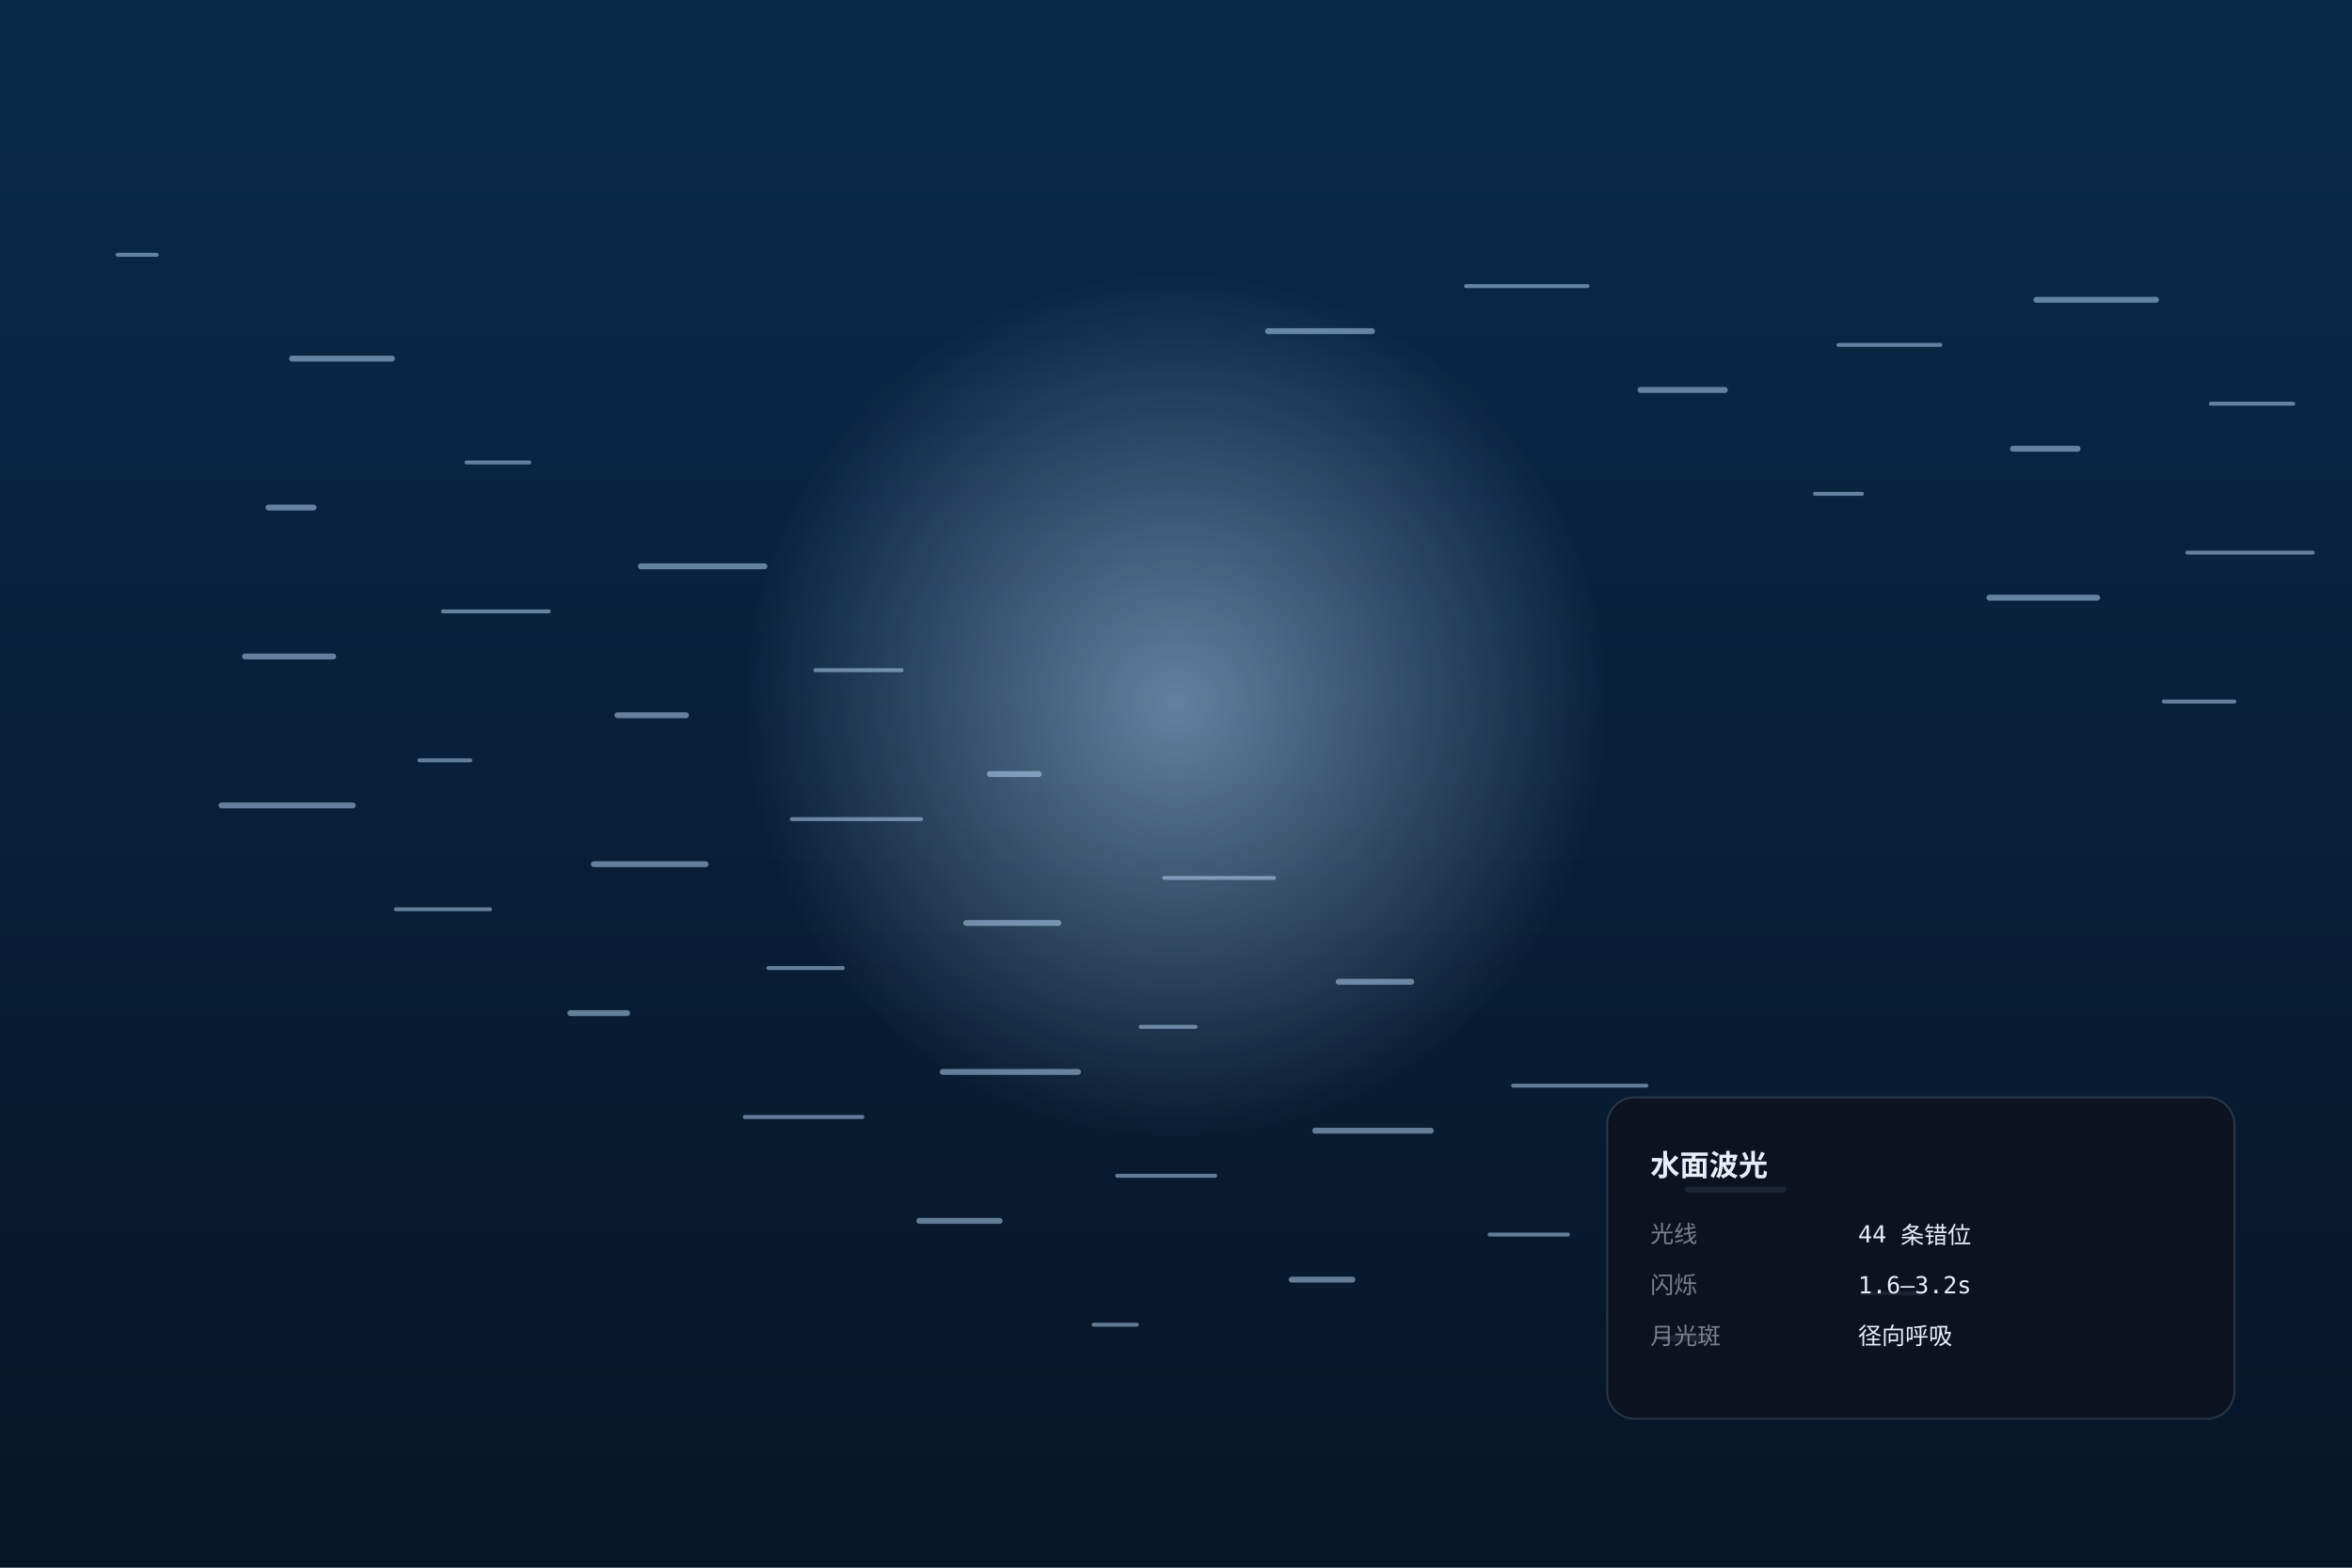
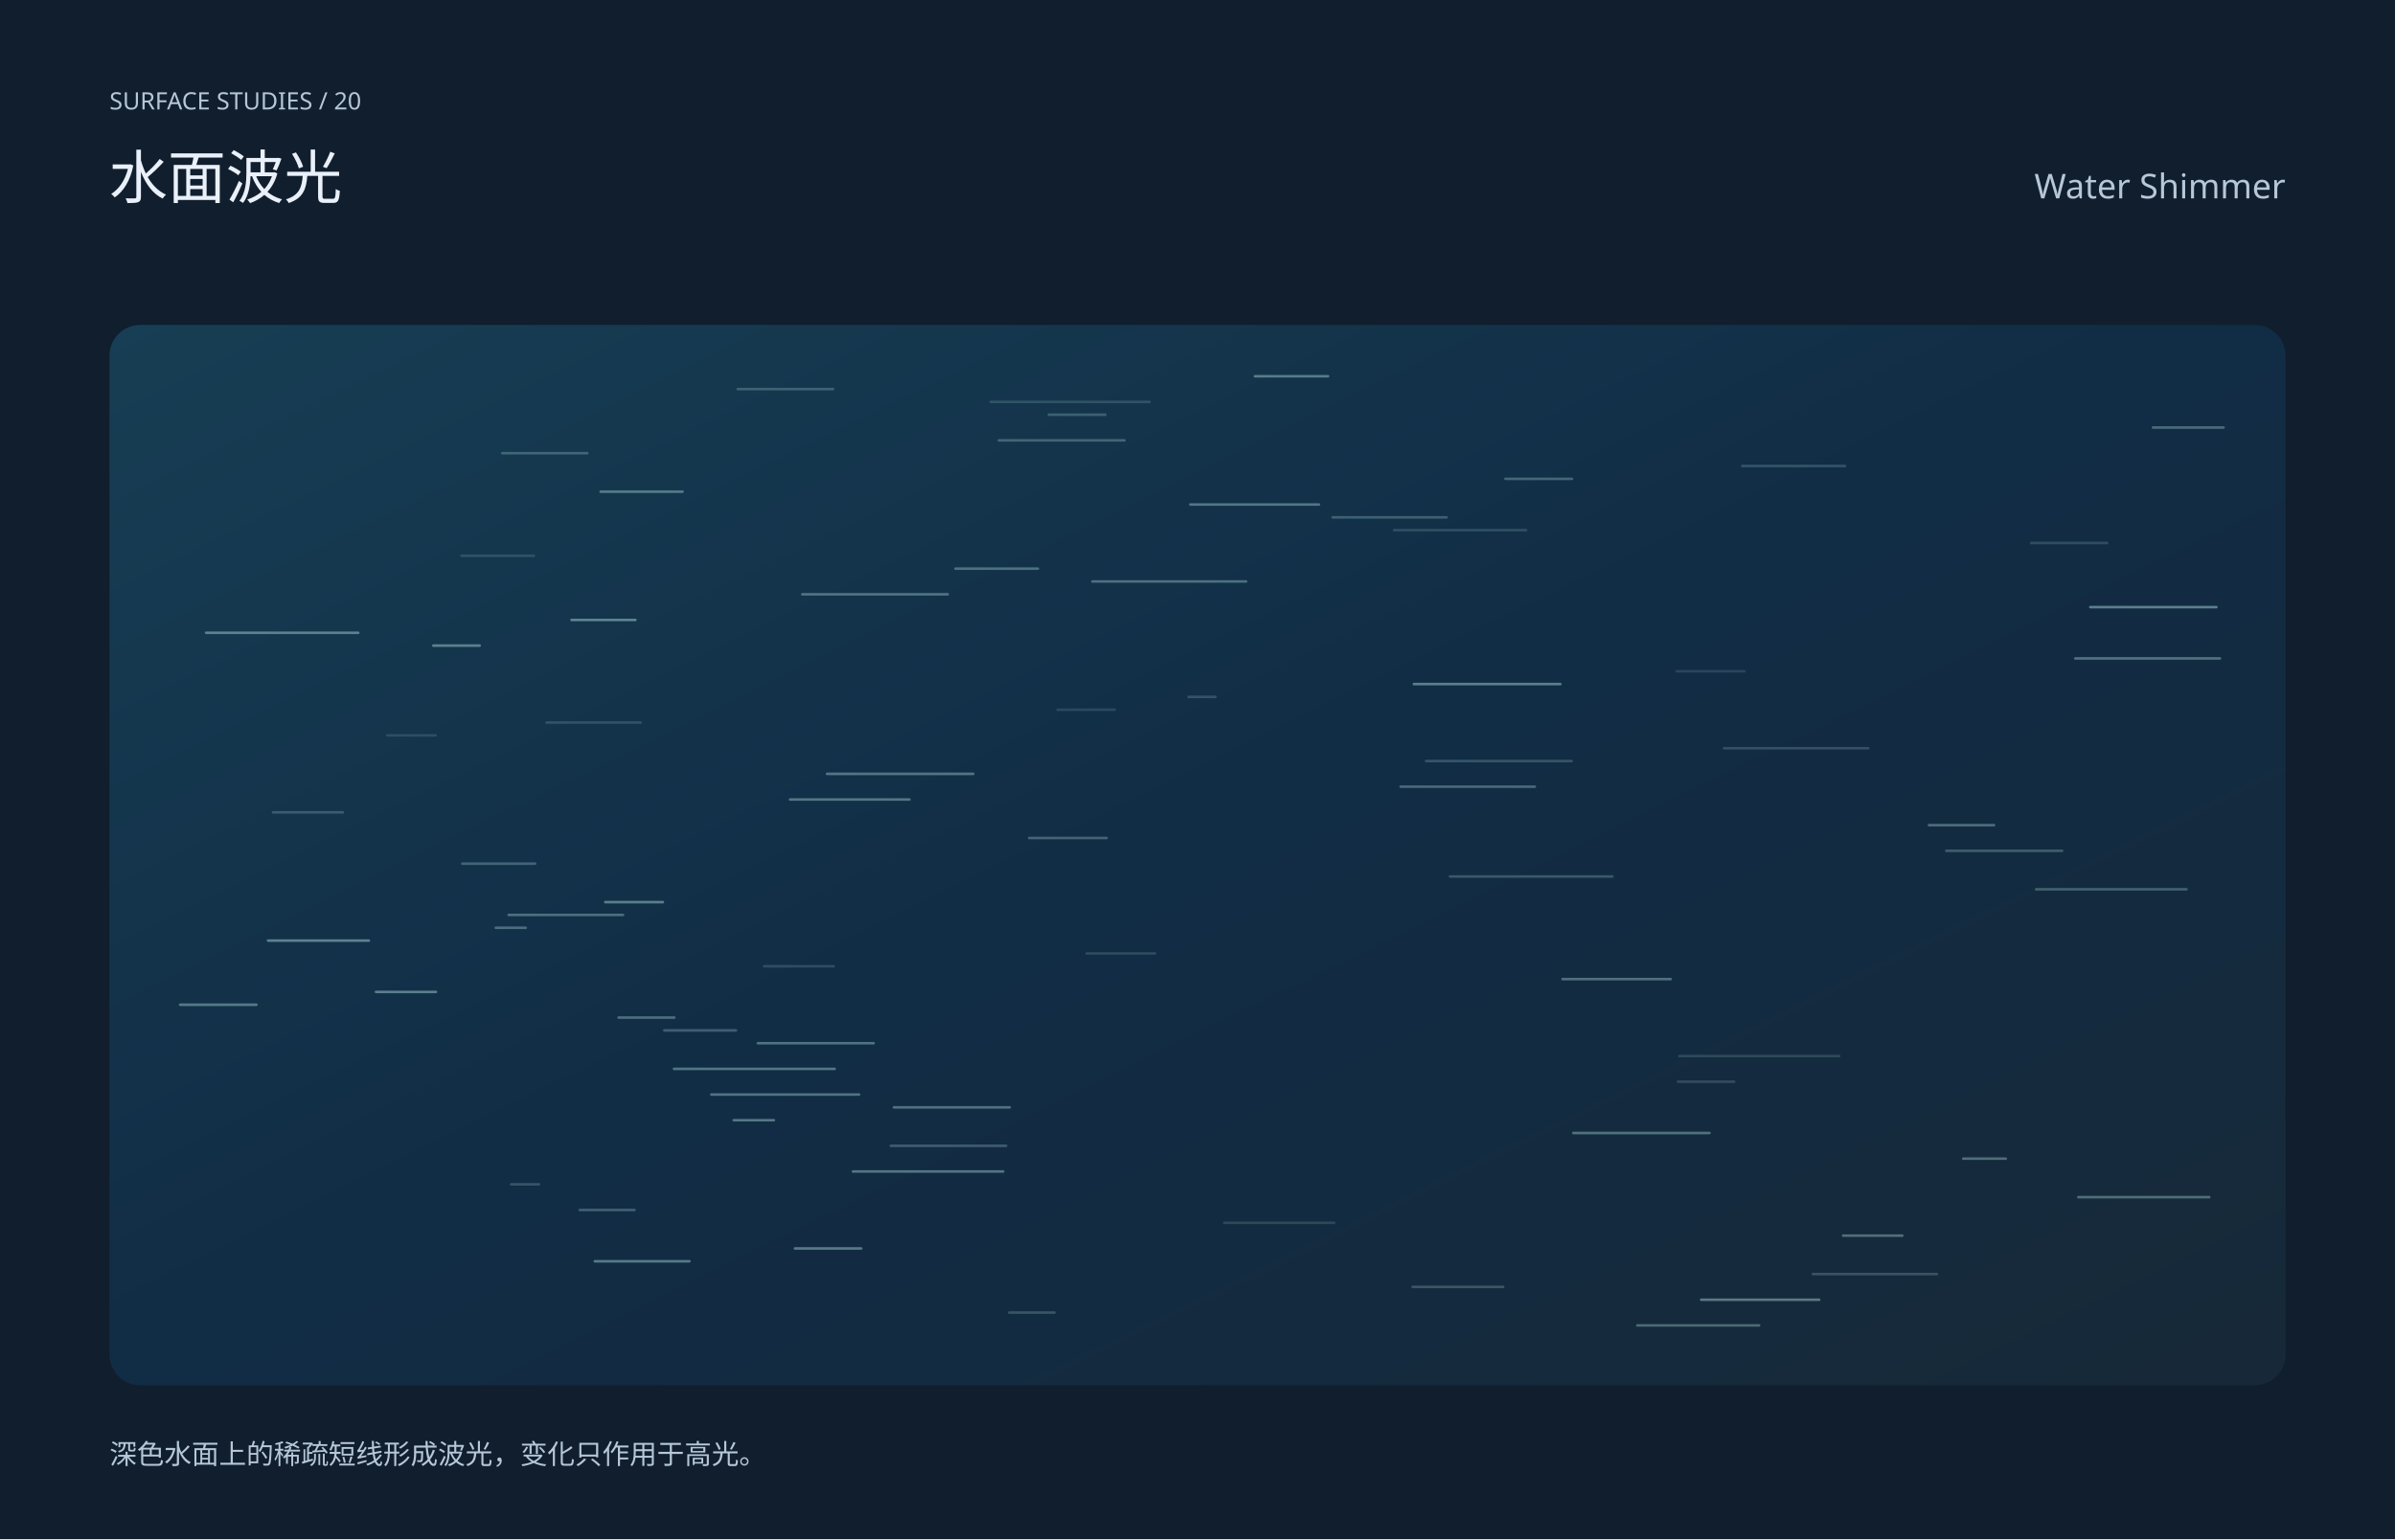
- <svg xmlns="http://www.w3.org/2000/svg" width="1200" height="800" viewBox="0 0 1200 800" font-family="PingFang SC, Hiragino Sans GB, Microsoft YaHei, sans-serif">
+ <svg xmlns="http://www.w3.org/2000/svg" width="1400" height="900" viewBox="0 0 1400 900" role="img" aria-labelledby="title desc" font-family="PingFang SC, Microsoft YaHei, sans-serif">
+   <rect x="0" y="0" width="1400" height="900" fill="#111e2d" />
+   <text x="64" y="64" font-size="14" fill="#b5c7d9" text-anchor="start">SURFACE STUDIES / 20</text>
+   <text x="64" y="116" font-size="34" fill="#e9f0fa" text-anchor="start">水面波光</text>
+   <text x="1336" y="116" font-size="20" fill="#b5c7d9" text-anchor="end">Water Shimmer</text>
  <defs>
-     <radialGradient id="moon">
-       <stop offset="0" stop-color="#bfe0ff" stop-opacity="0.5" />
-       <stop offset="1" stop-color="#bfe0ff" stop-opacity="0" />
-     </radialGradient>
+     <clipPath id="stage">
+       <rect x="64" y="190" width="1272" height="620" rx="18" />
+     </clipPath>
  </defs>
-   <defs>
-     <linearGradient id="wm" x1="0" y1="0" x2="0" y2="1">
-       <stop offset="0" stop-color="#0a2a4a" />
-       <stop offset="1" stop-color="#061527" />
-     </linearGradient>
-   </defs>
-   <rect width="1200" height="800" fill="url(#wm)" />
-   <circle cx="600" cy="360" r="220" fill="url(#moon)">
-     <animate attributeName="opacity" values="0.8;1;0.8" dur="3s" repeatCount="indefinite" />
-   </circle>
-   <line x1="60" y1="130" x2="80" y2="130" stroke="#bfe0ff" stroke-width="2" stroke-linecap="round" opacity="0.5">
-     <animate attributeName="x" values="60;36;60" dur="1.6s" begin="0.0s" repeatCount="indefinite" />
-     <animate attributeName="opacity" values="0.15;0.75;0.15" dur="1.6s" begin="0.0s" repeatCount="indefinite" />
-   </line>
-   <line x1="149" y1="183" x2="200" y2="183" stroke="#bfe0ff" stroke-width="3" stroke-linecap="round" opacity="0.5">
-     <animate attributeName="x" values="149;125;149" dur="2s" begin="0.3s" repeatCount="indefinite" />
-     <animate attributeName="opacity" values="0.15;0.75;0.15" dur="2s" begin="0.3s" repeatCount="indefinite" />
-   </line>
-   <line x1="238" y1="236" x2="270" y2="236" stroke="#bfe0ff" stroke-width="2" stroke-linecap="round" opacity="0.5">
-     <animate attributeName="x" values="238;214;238" dur="2.4s" begin="0.6s" repeatCount="indefinite" />
-     <animate attributeName="opacity" values="0.15;0.75;0.15" dur="2.4s" begin="0.6s" repeatCount="indefinite" />
-   </line>
-   <line x1="327" y1="289" x2="390" y2="289" stroke="#bfe0ff" stroke-width="3" stroke-linecap="round" opacity="0.5">
-     <animate attributeName="x" values="327;303;327" dur="2.8s" begin="0.9s" repeatCount="indefinite" />
-     <animate attributeName="opacity" values="0.15;0.75;0.15" dur="2.8s" begin="0.9s" repeatCount="indefinite" />
-   </line>
-   <line x1="416" y1="342" x2="460" y2="342" stroke="#bfe0ff" stroke-width="2" stroke-linecap="round" opacity="0.5">
-     <animate attributeName="x" values="416;392;416" dur="3.2s" begin="1.2s" repeatCount="indefinite" />
-     <animate attributeName="opacity" values="0.15;0.75;0.15" dur="3.2s" begin="1.2s" repeatCount="indefinite" />
-   </line>
-   <line x1="505" y1="395" x2="530" y2="395" stroke="#bfe0ff" stroke-width="3" stroke-linecap="round" opacity="0.5">
-     <animate attributeName="x" values="505;481;505" dur="1.6s" begin="1.5s" repeatCount="indefinite" />
-     <animate attributeName="opacity" values="0.15;0.75;0.15" dur="1.6s" begin="1.5s" repeatCount="indefinite" />
-   </line>
-   <line x1="594" y1="448" x2="650" y2="448" stroke="#bfe0ff" stroke-width="2" stroke-linecap="round" opacity="0.5">
-     <animate attributeName="x" values="594;570;594" dur="2s" begin="1.8s" repeatCount="indefinite" />
-     <animate attributeName="opacity" values="0.15;0.75;0.15" dur="2s" begin="1.8s" repeatCount="indefinite" />
-   </line>
-   <line x1="683" y1="501" x2="720" y2="501" stroke="#bfe0ff" stroke-width="3" stroke-linecap="round" opacity="0.5">
-     <animate attributeName="x" values="683;659;683" dur="2.4s" begin="0.0s" repeatCount="indefinite" />
-     <animate attributeName="opacity" values="0.15;0.75;0.15" dur="2.4s" begin="0.0s" repeatCount="indefinite" />
-   </line>
-   <line x1="772" y1="554" x2="840" y2="554" stroke="#bfe0ff" stroke-width="2" stroke-linecap="round" opacity="0.5">
-     <animate attributeName="x" values="772;748;772" dur="2.8s" begin="0.3s" repeatCount="indefinite" />
-     <animate attributeName="opacity" values="0.15;0.75;0.15" dur="2.8s" begin="0.3s" repeatCount="indefinite" />
-   </line>
-   <line x1="861" y1="607" x2="910" y2="607" stroke="#bfe0ff" stroke-width="3" stroke-linecap="round" opacity="0.5">
-     <animate attributeName="x" values="861;837;861" dur="3.2s" begin="0.6s" repeatCount="indefinite" />
-     <animate attributeName="opacity" values="0.15;0.75;0.15" dur="3.2s" begin="0.6s" repeatCount="indefinite" />
-   </line>
-   <line x1="950" y1="660" x2="980" y2="660" stroke="#bfe0ff" stroke-width="2" stroke-linecap="round" opacity="0.5">
-     <animate attributeName="x" values="950;926;950" dur="1.6s" begin="0.9s" repeatCount="indefinite" />
-     <animate attributeName="opacity" values="0.15;0.75;0.15" dur="1.6s" begin="0.9s" repeatCount="indefinite" />
-   </line>
-   <line x1="1039" y1="153" x2="1100" y2="153" stroke="#bfe0ff" stroke-width="3" stroke-linecap="round" opacity="0.5">
-     <animate attributeName="x" values="1039;1015;1039" dur="2s" begin="1.2s" repeatCount="indefinite" />
-     <animate attributeName="opacity" values="0.15;0.75;0.15" dur="2s" begin="1.2s" repeatCount="indefinite" />
-   </line>
-   <line x1="1128" y1="206" x2="1170" y2="206" stroke="#bfe0ff" stroke-width="2" stroke-linecap="round" opacity="0.5">
-     <animate attributeName="x" values="1128;1104;1128" dur="2.4s" begin="1.5s" repeatCount="indefinite" />
-     <animate attributeName="opacity" values="0.15;0.75;0.15" dur="2.4s" begin="1.5s" repeatCount="indefinite" />
-   </line>
-   <line x1="137" y1="259" x2="160" y2="259" stroke="#bfe0ff" stroke-width="3" stroke-linecap="round" opacity="0.5">
-     <animate attributeName="x" values="137;113;137" dur="2.8s" begin="1.8s" repeatCount="indefinite" />
-     <animate attributeName="opacity" values="0.15;0.75;0.15" dur="2.8s" begin="1.8s" repeatCount="indefinite" />
-   </line>
-   <line x1="226" y1="312" x2="280" y2="312" stroke="#bfe0ff" stroke-width="2" stroke-linecap="round" opacity="0.5">
-     <animate attributeName="x" values="226;202;226" dur="3.2s" begin="0.0s" repeatCount="indefinite" />
-     <animate attributeName="opacity" values="0.15;0.75;0.15" dur="3.2s" begin="0.0s" repeatCount="indefinite" />
-   </line>
-   <line x1="315" y1="365" x2="350" y2="365" stroke="#bfe0ff" stroke-width="3" stroke-linecap="round" opacity="0.5">
-     <animate attributeName="x" values="315;291;315" dur="1.6s" begin="0.3s" repeatCount="indefinite" />
-     <animate attributeName="opacity" values="0.15;0.75;0.15" dur="1.6s" begin="0.3s" repeatCount="indefinite" />
-   </line>
-   <line x1="404" y1="418" x2="470" y2="418" stroke="#bfe0ff" stroke-width="2" stroke-linecap="round" opacity="0.5">
-     <animate attributeName="x" values="404;380;404" dur="2s" begin="0.6s" repeatCount="indefinite" />
-     <animate attributeName="opacity" values="0.15;0.75;0.15" dur="2s" begin="0.6s" repeatCount="indefinite" />
-   </line>
-   <line x1="493" y1="471" x2="540" y2="471" stroke="#bfe0ff" stroke-width="3" stroke-linecap="round" opacity="0.5">
-     <animate attributeName="x" values="493;469;493" dur="2.4s" begin="0.9s" repeatCount="indefinite" />
-     <animate attributeName="opacity" values="0.15;0.75;0.15" dur="2.4s" begin="0.9s" repeatCount="indefinite" />
-   </line>
-   <line x1="582" y1="524" x2="610" y2="524" stroke="#bfe0ff" stroke-width="2" stroke-linecap="round" opacity="0.5">
-     <animate attributeName="x" values="582;558;582" dur="2.8s" begin="1.2s" repeatCount="indefinite" />
-     <animate attributeName="opacity" values="0.15;0.75;0.15" dur="2.8s" begin="1.2s" repeatCount="indefinite" />
-   </line>
-   <line x1="671" y1="577" x2="730" y2="577" stroke="#bfe0ff" stroke-width="3" stroke-linecap="round" opacity="0.5">
-     <animate attributeName="x" values="671;647;671" dur="3.2s" begin="1.5s" repeatCount="indefinite" />
-     <animate attributeName="opacity" values="0.15;0.75;0.15" dur="3.2s" begin="1.5s" repeatCount="indefinite" />
-   </line>
-   <line x1="760" y1="630" x2="800" y2="630" stroke="#bfe0ff" stroke-width="2" stroke-linecap="round" opacity="0.5">
-     <animate attributeName="x" values="760;736;760" dur="1.6s" begin="1.8s" repeatCount="indefinite" />
-     <animate attributeName="opacity" values="0.15;0.75;0.15" dur="1.6s" begin="1.8s" repeatCount="indefinite" />
-   </line>
-   <line x1="849" y1="683" x2="870" y2="683" stroke="#bfe0ff" stroke-width="3" stroke-linecap="round" opacity="0.5">
-     <animate attributeName="x" values="849;825;849" dur="2s" begin="0.0s" repeatCount="indefinite" />
-     <animate attributeName="opacity" values="0.15;0.75;0.15" dur="2s" begin="0.0s" repeatCount="indefinite" />
-   </line>
-   <line x1="938" y1="176" x2="990" y2="176" stroke="#bfe0ff" stroke-width="2" stroke-linecap="round" opacity="0.5">
-     <animate attributeName="x" values="938;914;938" dur="2.4s" begin="0.3s" repeatCount="indefinite" />
-     <animate attributeName="opacity" values="0.15;0.75;0.15" dur="2.4s" begin="0.3s" repeatCount="indefinite" />
-   </line>
-   <line x1="1027" y1="229" x2="1060" y2="229" stroke="#bfe0ff" stroke-width="3" stroke-linecap="round" opacity="0.5">
-     <animate attributeName="x" values="1027;1003;1027" dur="2.8s" begin="0.6s" repeatCount="indefinite" />
-     <animate attributeName="opacity" values="0.15;0.75;0.15" dur="2.8s" begin="0.6s" repeatCount="indefinite" />
-   </line>
-   <line x1="1116" y1="282" x2="1180" y2="282" stroke="#bfe0ff" stroke-width="2" stroke-linecap="round" opacity="0.5">
-     <animate attributeName="x" values="1116;1092;1116" dur="3.2s" begin="0.9s" repeatCount="indefinite" />
-     <animate attributeName="opacity" values="0.15;0.75;0.15" dur="3.2s" begin="0.9s" repeatCount="indefinite" />
-   </line>
-   <line x1="125" y1="335" x2="170" y2="335" stroke="#bfe0ff" stroke-width="3" stroke-linecap="round" opacity="0.5">
-     <animate attributeName="x" values="125;101;125" dur="1.6s" begin="1.2s" repeatCount="indefinite" />
-     <animate attributeName="opacity" values="0.15;0.75;0.15" dur="1.6s" begin="1.2s" repeatCount="indefinite" />
-   </line>
-   <line x1="214" y1="388" x2="240" y2="388" stroke="#bfe0ff" stroke-width="2" stroke-linecap="round" opacity="0.5">
-     <animate attributeName="x" values="214;190;214" dur="2s" begin="1.5s" repeatCount="indefinite" />
-     <animate attributeName="opacity" values="0.15;0.75;0.15" dur="2s" begin="1.5s" repeatCount="indefinite" />
-   </line>
-   <line x1="303" y1="441" x2="360" y2="441" stroke="#bfe0ff" stroke-width="3" stroke-linecap="round" opacity="0.5">
-     <animate attributeName="x" values="303;279;303" dur="2.4s" begin="1.8s" repeatCount="indefinite" />
-     <animate attributeName="opacity" values="0.15;0.75;0.15" dur="2.4s" begin="1.8s" repeatCount="indefinite" />
-   </line>
-   <line x1="392" y1="494" x2="430" y2="494" stroke="#bfe0ff" stroke-width="2" stroke-linecap="round" opacity="0.5">
-     <animate attributeName="x" values="392;368;392" dur="2.8s" begin="0.0s" repeatCount="indefinite" />
-     <animate attributeName="opacity" values="0.15;0.75;0.15" dur="2.8s" begin="0.0s" repeatCount="indefinite" />
-   </line>
-   <line x1="481" y1="547" x2="550" y2="547" stroke="#bfe0ff" stroke-width="3" stroke-linecap="round" opacity="0.5">
-     <animate attributeName="x" values="481;457;481" dur="3.2s" begin="0.3s" repeatCount="indefinite" />
-     <animate attributeName="opacity" values="0.15;0.75;0.15" dur="3.2s" begin="0.3s" repeatCount="indefinite" />
-   </line>
-   <line x1="570" y1="600" x2="620" y2="600" stroke="#bfe0ff" stroke-width="2" stroke-linecap="round" opacity="0.5">
-     <animate attributeName="x" values="570;546;570" dur="1.6s" begin="0.6s" repeatCount="indefinite" />
-     <animate attributeName="opacity" values="0.15;0.75;0.15" dur="1.6s" begin="0.6s" repeatCount="indefinite" />
-   </line>
-   <line x1="659" y1="653" x2="690" y2="653" stroke="#bfe0ff" stroke-width="3" stroke-linecap="round" opacity="0.5">
-     <animate attributeName="x" values="659;635;659" dur="2s" begin="0.9s" repeatCount="indefinite" />
-     <animate attributeName="opacity" values="0.15;0.75;0.15" dur="2s" begin="0.9s" repeatCount="indefinite" />
-   </line>
-   <line x1="748" y1="146" x2="810" y2="146" stroke="#bfe0ff" stroke-width="2" stroke-linecap="round" opacity="0.5">
-     <animate attributeName="x" values="748;724;748" dur="2.4s" begin="1.2s" repeatCount="indefinite" />
-     <animate attributeName="opacity" values="0.15;0.75;0.15" dur="2.4s" begin="1.2s" repeatCount="indefinite" />
-   </line>
-   <line x1="837" y1="199" x2="880" y2="199" stroke="#bfe0ff" stroke-width="3" stroke-linecap="round" opacity="0.5">
-     <animate attributeName="x" values="837;813;837" dur="2.8s" begin="1.5s" repeatCount="indefinite" />
-     <animate attributeName="opacity" values="0.15;0.75;0.15" dur="2.8s" begin="1.5s" repeatCount="indefinite" />
-   </line>
-   <line x1="926" y1="252" x2="950" y2="252" stroke="#bfe0ff" stroke-width="2" stroke-linecap="round" opacity="0.5">
-     <animate attributeName="x" values="926;902;926" dur="3.2s" begin="1.8s" repeatCount="indefinite" />
-     <animate attributeName="opacity" values="0.15;0.75;0.15" dur="3.2s" begin="1.8s" repeatCount="indefinite" />
-   </line>
-   <line x1="1015" y1="305" x2="1070" y2="305" stroke="#bfe0ff" stroke-width="3" stroke-linecap="round" opacity="0.5">
-     <animate attributeName="x" values="1015;991;1015" dur="1.6s" begin="0.0s" repeatCount="indefinite" />
-     <animate attributeName="opacity" values="0.15;0.75;0.15" dur="1.6s" begin="0.0s" repeatCount="indefinite" />
-   </line>
-   <line x1="1104" y1="358" x2="1140" y2="358" stroke="#bfe0ff" stroke-width="2" stroke-linecap="round" opacity="0.5">
-     <animate attributeName="x" values="1104;1080;1104" dur="2s" begin="0.3s" repeatCount="indefinite" />
-     <animate attributeName="opacity" values="0.15;0.75;0.15" dur="2s" begin="0.3s" repeatCount="indefinite" />
-   </line>
-   <line x1="113" y1="411" x2="180" y2="411" stroke="#bfe0ff" stroke-width="3" stroke-linecap="round" opacity="0.5">
-     <animate attributeName="x" values="113;89;113" dur="2.4s" begin="0.6s" repeatCount="indefinite" />
-     <animate attributeName="opacity" values="0.15;0.75;0.15" dur="2.4s" begin="0.6s" repeatCount="indefinite" />
-   </line>
-   <line x1="202" y1="464" x2="250" y2="464" stroke="#bfe0ff" stroke-width="2" stroke-linecap="round" opacity="0.5">
-     <animate attributeName="x" values="202;178;202" dur="2.8s" begin="0.9s" repeatCount="indefinite" />
-     <animate attributeName="opacity" values="0.15;0.75;0.15" dur="2.8s" begin="0.9s" repeatCount="indefinite" />
-   </line>
-   <line x1="291" y1="517" x2="320" y2="517" stroke="#bfe0ff" stroke-width="3" stroke-linecap="round" opacity="0.5">
-     <animate attributeName="x" values="291;267;291" dur="3.2s" begin="1.2s" repeatCount="indefinite" />
-     <animate attributeName="opacity" values="0.15;0.75;0.15" dur="3.2s" begin="1.2s" repeatCount="indefinite" />
-   </line>
-   <line x1="380" y1="570" x2="440" y2="570" stroke="#bfe0ff" stroke-width="2" stroke-linecap="round" opacity="0.5">
-     <animate attributeName="x" values="380;356;380" dur="1.6s" begin="1.5s" repeatCount="indefinite" />
-     <animate attributeName="opacity" values="0.15;0.75;0.15" dur="1.6s" begin="1.5s" repeatCount="indefinite" />
-   </line>
-   <line x1="469" y1="623" x2="510" y2="623" stroke="#bfe0ff" stroke-width="3" stroke-linecap="round" opacity="0.5">
-     <animate attributeName="x" values="469;445;469" dur="2s" begin="1.8s" repeatCount="indefinite" />
-     <animate attributeName="opacity" values="0.15;0.75;0.15" dur="2s" begin="1.8s" repeatCount="indefinite" />
-   </line>
-   <line x1="558" y1="676" x2="580" y2="676" stroke="#bfe0ff" stroke-width="2" stroke-linecap="round" opacity="0.5">
-     <animate attributeName="x" values="558;534;558" dur="2.4s" begin="0.0s" repeatCount="indefinite" />
-     <animate attributeName="opacity" values="0.15;0.75;0.15" dur="2.4s" begin="0.0s" repeatCount="indefinite" />
-   </line>
-   <line x1="647" y1="169" x2="700" y2="169" stroke="#bfe0ff" stroke-width="3" stroke-linecap="round" opacity="0.5">
-     <animate attributeName="x" values="647;623;647" dur="2.8s" begin="0.3s" repeatCount="indefinite" />
-     <animate attributeName="opacity" values="0.15;0.75;0.15" dur="2.8s" begin="0.3s" repeatCount="indefinite" />
-   </line>
-   <rect x="820" y="560" width="320" height="164" rx="14" fill="rgba(13,18,30,0.82)" stroke="rgba(255,255,255,0.14)" />
-   <text x="842" y="600" font-size="15" fill="#e8eef7" text-anchor="start" font-weight="700">水面波光</text>
-   <text x="842" y="634" font-size="12" fill="rgba(232,238,247,0.5)" text-anchor="start" font-family="SFMono-Regular, Menlo, monospace">光线</text>
-   <text x="948" y="634" font-size="12" fill="#e8eef7" text-anchor="start" font-family="SFMono-Regular, Menlo, monospace">44 条错位</text>
-   <text x="842" y="660" font-size="12" fill="rgba(232,238,247,0.5)" text-anchor="start" font-family="SFMono-Regular, Menlo, monospace">闪烁</text>
-   <text x="948" y="660" font-size="12" fill="#e8eef7" text-anchor="start" font-family="SFMono-Regular, Menlo, monospace">1.6–3.2s</text>
-   <text x="842" y="686" font-size="12" fill="rgba(232,238,247,0.5)" text-anchor="start" font-family="SFMono-Regular, Menlo, monospace">月光斑</text>
-   <text x="948" y="686" font-size="12" fill="#e8eef7" text-anchor="start" font-family="SFMono-Regular, Menlo, monospace">径向呼吸</text>
+   <g clip-path="url(#stage)">
+     <defs>
+       <linearGradient id="water" x1="0" y1="0" x2="1" y2="1">
+         <stop offset="0" stop-color="#173e54" />
+         <stop offset="0.5" stop-color="#112c45" />
+         <stop offset="1" stop-color="#172938" />
+       </linearGradient>
+     </defs>
+     <rect x="64" y="190" width="1272" height="620" fill="url(#water)" />
+     <path d="M733.6 220.0h42.7" fill="none" stroke="#a8d7d7" stroke-width="1.5" stroke-linecap="round" stroke-linejoin="round" opacity="0.446" class="shine" style="animation-delay:-0s" />
+     <path d="M431.2 227.5h55.8" fill="none" stroke="#a8d7d7" stroke-width="1.5" stroke-linecap="round" stroke-linejoin="round" opacity="0.270" class="shine" style="animation-delay:-1s" />
+     <path d="M579.1 235.0h92.9" fill="none" stroke="#a8d7d7" stroke-width="1.5" stroke-linecap="round" stroke-linejoin="round" opacity="0.186" class="shine" style="animation-delay:-2s" />
+     <path d="M613.1 242.5h33.0" fill="none" stroke="#a8d7d7" stroke-width="1.5" stroke-linecap="round" stroke-linejoin="round" opacity="0.272" class="shine" style="animation-delay:-3s" />
+     <path d="M1258.5 250.0h41.3" fill="none" stroke="#a8d7d7" stroke-width="1.5" stroke-linecap="round" stroke-linejoin="round" opacity="0.363" class="shine" style="animation-delay:-4s" />
+     <path d="M583.9 257.5h73.4" fill="none" stroke="#a8d7d7" stroke-width="1.5" stroke-linecap="round" stroke-linejoin="round" opacity="0.307" class="shine" style="animation-delay:-5s" />
+     <path d="M293.6 265.0h49.7" fill="none" stroke="#a8d7d7" stroke-width="1.5" stroke-linecap="round" stroke-linejoin="round" opacity="0.293" class="shine" style="animation-delay:-6s" />
+     <path d="M1018.5 272.5h60.0" fill="none" stroke="#a8d7d7" stroke-width="1.5" stroke-linecap="round" stroke-linejoin="round" opacity="0.219" class="shine" style="animation-delay:-7s" />
+     <path d="M880.0 280.0h38.9" fill="none" stroke="#a8d7d7" stroke-width="1.5" stroke-linecap="round" stroke-linejoin="round" opacity="0.329" class="shine" style="animation-delay:-0s" />
+     <path d="M351.1 287.5h47.9" fill="none" stroke="#a8d7d7" stroke-width="1.5" stroke-linecap="round" stroke-linejoin="round" opacity="0.425" class="shine" style="animation-delay:-1s" />
+     <path d="M695.8 295.0h75.2" fill="none" stroke="#a8d7d7" stroke-width="1.5" stroke-linecap="round" stroke-linejoin="round" opacity="0.415" class="shine" style="animation-delay:-2s" />
+     <path d="M779.0 302.5h66.6" fill="none" stroke="#a8d7d7" stroke-width="1.5" stroke-linecap="round" stroke-linejoin="round" opacity="0.289" class="shine" style="animation-delay:-3s" />
+     <path d="M814.9 310.0h77.2" fill="none" stroke="#a8d7d7" stroke-width="1.5" stroke-linecap="round" stroke-linejoin="round" opacity="0.185" class="shine" style="animation-delay:-4s" />
+     <path d="M1187.3 317.5h44.4" fill="none" stroke="#a8d7d7" stroke-width="1.5" stroke-linecap="round" stroke-linejoin="round" opacity="0.199" class="shine" style="animation-delay:-5s" />
+     <path d="M269.8 325.0h42.3" fill="none" stroke="#a8d7d7" stroke-width="1.5" stroke-linecap="round" stroke-linejoin="round" opacity="0.174" class="shine" style="animation-delay:-6s" />
+     <path d="M558.5 332.5h48.2" fill="none" stroke="#a8d7d7" stroke-width="1.5" stroke-linecap="round" stroke-linejoin="round" opacity="0.379" class="shine" style="animation-delay:-7s" />
+     <path d="M638.6 340.0h89.8" fill="none" stroke="#a8d7d7" stroke-width="1.5" stroke-linecap="round" stroke-linejoin="round" opacity="0.381" class="shine" style="animation-delay:-0s" />
+     <path d="M469.0 347.5h85.0" fill="none" stroke="#a8d7d7" stroke-width="1.5" stroke-linecap="round" stroke-linejoin="round" opacity="0.395" class="shine" style="animation-delay:-1s" />
+     <path d="M1221.9 355.0h73.7" fill="none" stroke="#a8d7d7" stroke-width="1.5" stroke-linecap="round" stroke-linejoin="round" opacity="0.488" class="shine" style="animation-delay:-2s" />
+     <path d="M334.1 362.5h37.3" fill="none" stroke="#a8d7d7" stroke-width="1.5" stroke-linecap="round" stroke-linejoin="round" opacity="0.490" class="shine" style="animation-delay:-3s" />
+     <path d="M120.5 370.0h88.9" fill="none" stroke="#a8d7d7" stroke-width="1.5" stroke-linecap="round" stroke-linejoin="round" opacity="0.469" class="shine" style="animation-delay:-4s" />
+     <path d="M253.3 377.5h27.1" fill="none" stroke="#a8d7d7" stroke-width="1.5" stroke-linecap="round" stroke-linejoin="round" opacity="0.471" class="shine" style="animation-delay:-5s" />
+     <path d="M1213.1 385.0h84.6" fill="none" stroke="#a8d7d7" stroke-width="1.5" stroke-linecap="round" stroke-linejoin="round" opacity="0.404" class="shine" style="animation-delay:-6s" />
+     <path d="M980.1 392.5h39.6" fill="none" stroke="#a8d7d7" stroke-width="1.5" stroke-linecap="round" stroke-linejoin="round" opacity="0.153" class="shine" style="animation-delay:-7s" />
+     <path d="M826.5 400.0h85.6" fill="none" stroke="#a8d7d7" stroke-width="1.5" stroke-linecap="round" stroke-linejoin="round" opacity="0.482" class="shine" style="animation-delay:-0s" />
+     <path d="M694.8 407.5h15.7" fill="none" stroke="#a8d7d7" stroke-width="1.5" stroke-linecap="round" stroke-linejoin="round" opacity="0.211" class="shine" style="animation-delay:-1s" />
+     <path d="M618.2 415.0h33.4" fill="none" stroke="#a8d7d7" stroke-width="1.5" stroke-linecap="round" stroke-linejoin="round" opacity="0.160" class="shine" style="animation-delay:-2s" />
+     <path d="M319.5 422.5h55.0" fill="none" stroke="#a8d7d7" stroke-width="1.5" stroke-linecap="round" stroke-linejoin="round" opacity="0.194" class="shine" style="animation-delay:-3s" />
+     <path d="M226.4 430.0h28.2" fill="none" stroke="#a8d7d7" stroke-width="1.5" stroke-linecap="round" stroke-linejoin="round" opacity="0.162" class="shine" style="animation-delay:-4s" />
+     <path d="M1007.8 437.5h84.3" fill="none" stroke="#a8d7d7" stroke-width="1.5" stroke-linecap="round" stroke-linejoin="round" opacity="0.221" class="shine" style="animation-delay:-5s" />
+     <path d="M833.6 445.0h85.1" fill="none" stroke="#a8d7d7" stroke-width="1.5" stroke-linecap="round" stroke-linejoin="round" opacity="0.235" class="shine" style="animation-delay:-6s" />
+     <path d="M483.4 452.5h85.5" fill="none" stroke="#a8d7d7" stroke-width="1.5" stroke-linecap="round" stroke-linejoin="round" opacity="0.417" class="shine" style="animation-delay:-7s" />
+     <path d="M818.7 460.0h78.5" fill="none" stroke="#a8d7d7" stroke-width="1.5" stroke-linecap="round" stroke-linejoin="round" opacity="0.351" class="shine" style="animation-delay:-0s" />
+     <path d="M461.8 467.5h69.8" fill="none" stroke="#a8d7d7" stroke-width="1.5" stroke-linecap="round" stroke-linejoin="round" opacity="0.424" class="shine" style="animation-delay:-1s" />
+     <path d="M159.6 475.0h40.8" fill="none" stroke="#a8d7d7" stroke-width="1.5" stroke-linecap="round" stroke-linejoin="round" opacity="0.253" class="shine" style="animation-delay:-2s" />
+     <path d="M1127.6 482.5h38.0" fill="none" stroke="#a8d7d7" stroke-width="1.5" stroke-linecap="round" stroke-linejoin="round" opacity="0.386" class="shine" style="animation-delay:-3s" />
+     <path d="M601.6 490.0h45.3" fill="none" stroke="#a8d7d7" stroke-width="1.5" stroke-linecap="round" stroke-linejoin="round" opacity="0.325" class="shine" style="animation-delay:-4s" />
+     <path d="M1137.7 497.5h67.7" fill="none" stroke="#a8d7d7" stroke-width="1.5" stroke-linecap="round" stroke-linejoin="round" opacity="0.286" class="shine" style="animation-delay:-5s" />
+     <path d="M270.2 505.0h42.6" fill="none" stroke="#a8d7d7" stroke-width="1.5" stroke-linecap="round" stroke-linejoin="round" opacity="0.315" class="shine" style="animation-delay:-6s" />
+     <path d="M847.6 512.5h94.9" fill="none" stroke="#a8d7d7" stroke-width="1.5" stroke-linecap="round" stroke-linejoin="round" opacity="0.264" class="shine" style="animation-delay:-7s" />
+     <path d="M1190.2 520.0h87.9" fill="none" stroke="#a8d7d7" stroke-width="1.5" stroke-linecap="round" stroke-linejoin="round" opacity="0.305" class="shine" style="animation-delay:-0s" />
+     <path d="M353.8 527.5h33.7" fill="none" stroke="#a8d7d7" stroke-width="1.5" stroke-linecap="round" stroke-linejoin="round" opacity="0.472" class="shine" style="animation-delay:-1s" />
+     <path d="M297.3 535.0h66.9" fill="none" stroke="#a8d7d7" stroke-width="1.5" stroke-linecap="round" stroke-linejoin="round" opacity="0.378" class="shine" style="animation-delay:-2s" />
+     <path d="M289.8 542.5h17.5" fill="none" stroke="#a8d7d7" stroke-width="1.5" stroke-linecap="round" stroke-linejoin="round" opacity="0.373" class="shine" style="animation-delay:-3s" />
+     <path d="M156.7 550.0h58.9" fill="none" stroke="#a8d7d7" stroke-width="1.5" stroke-linecap="round" stroke-linejoin="round" opacity="0.490" class="shine" style="animation-delay:-4s" />
+     <path d="M635.2 557.5h40.0" fill="none" stroke="#a8d7d7" stroke-width="1.5" stroke-linecap="round" stroke-linejoin="round" opacity="0.187" class="shine" style="animation-delay:-5s" />
+     <path d="M446.7 565.0h40.6" fill="none" stroke="#a8d7d7" stroke-width="1.5" stroke-linecap="round" stroke-linejoin="round" opacity="0.191" class="shine" style="animation-delay:-6s" />
+     <path d="M913.4 572.5h63.2" fill="none" stroke="#a8d7d7" stroke-width="1.5" stroke-linecap="round" stroke-linejoin="round" opacity="0.401" class="shine" style="animation-delay:-7s" />
+     <path d="M219.8 580.0h35.0" fill="none" stroke="#a8d7d7" stroke-width="1.5" stroke-linecap="round" stroke-linejoin="round" opacity="0.474" class="shine" style="animation-delay:-0s" />
+     <path d="M105.3 587.5h44.6" fill="none" stroke="#a8d7d7" stroke-width="1.5" stroke-linecap="round" stroke-linejoin="round" opacity="0.436" class="shine" style="animation-delay:-1s" />
+     <path d="M361.6 595.0h32.6" fill="none" stroke="#a8d7d7" stroke-width="1.5" stroke-linecap="round" stroke-linejoin="round" opacity="0.373" class="shine" style="animation-delay:-2s" />
+     <path d="M388.3 602.5h41.9" fill="none" stroke="#a8d7d7" stroke-width="1.5" stroke-linecap="round" stroke-linejoin="round" opacity="0.287" class="shine" style="animation-delay:-3s" />
+     <path d="M443.0 610.0h67.7" fill="none" stroke="#a8d7d7" stroke-width="1.5" stroke-linecap="round" stroke-linejoin="round" opacity="0.407" class="shine" style="animation-delay:-4s" />
+     <path d="M981.7 617.5h93.4" fill="none" stroke="#a8d7d7" stroke-width="1.5" stroke-linecap="round" stroke-linejoin="round" opacity="0.175" class="shine" style="animation-delay:-5s" />
+     <path d="M394.0 625.0h93.9" fill="none" stroke="#a8d7d7" stroke-width="1.5" stroke-linecap="round" stroke-linejoin="round" opacity="0.429" class="shine" style="animation-delay:-6s" />
+     <path d="M980.9 632.5h32.8" fill="none" stroke="#a8d7d7" stroke-width="1.5" stroke-linecap="round" stroke-linejoin="round" opacity="0.195" class="shine" style="animation-delay:-7s" />
+     <path d="M415.8 640.0h86.4" fill="none" stroke="#a8d7d7" stroke-width="1.5" stroke-linecap="round" stroke-linejoin="round" opacity="0.413" class="shine" style="animation-delay:-0s" />
+     <path d="M522.5 647.5h67.7" fill="none" stroke="#a8d7d7" stroke-width="1.5" stroke-linecap="round" stroke-linejoin="round" opacity="0.407" class="shine" style="animation-delay:-1s" />
+     <path d="M428.9 655.0h23.5" fill="none" stroke="#a8d7d7" stroke-width="1.5" stroke-linecap="round" stroke-linejoin="round" opacity="0.434" class="shine" style="animation-delay:-2s" />
+     <path d="M919.7 662.5h79.6" fill="none" stroke="#a8d7d7" stroke-width="1.5" stroke-linecap="round" stroke-linejoin="round" opacity="0.410" class="shine" style="animation-delay:-3s" />
+     <path d="M520.7 670.0h67.4" fill="none" stroke="#a8d7d7" stroke-width="1.5" stroke-linecap="round" stroke-linejoin="round" opacity="0.278" class="shine" style="animation-delay:-4s" />
+     <path d="M1147.6 677.5h24.9" fill="none" stroke="#a8d7d7" stroke-width="1.5" stroke-linecap="round" stroke-linejoin="round" opacity="0.394" class="shine" style="animation-delay:-5s" />
+     <path d="M498.6 685.0h87.8" fill="none" stroke="#a8d7d7" stroke-width="1.5" stroke-linecap="round" stroke-linejoin="round" opacity="0.431" class="shine" style="animation-delay:-6s" />
+     <path d="M298.8 692.5h16.3" fill="none" stroke="#a8d7d7" stroke-width="1.5" stroke-linecap="round" stroke-linejoin="round" opacity="0.232" class="shine" style="animation-delay:-7s" />
+     <path d="M1214.9 700.0h76.5" fill="none" stroke="#a8d7d7" stroke-width="1.5" stroke-linecap="round" stroke-linejoin="round" opacity="0.397" class="shine" style="animation-delay:-0s" />
+     <path d="M338.9 707.5h32.0" fill="none" stroke="#a8d7d7" stroke-width="1.5" stroke-linecap="round" stroke-linejoin="round" opacity="0.306" class="shine" style="animation-delay:-1s" />
+     <path d="M715.6 715.0h64.3" fill="none" stroke="#a8d7d7" stroke-width="1.5" stroke-linecap="round" stroke-linejoin="round" opacity="0.171" class="shine" style="animation-delay:-2s" />
+     <path d="M1077.4 722.5h34.6" fill="none" stroke="#a8d7d7" stroke-width="1.5" stroke-linecap="round" stroke-linejoin="round" opacity="0.400" class="shine" style="animation-delay:-3s" />
+     <path d="M464.7 730.0h38.7" fill="none" stroke="#a8d7d7" stroke-width="1.5" stroke-linecap="round" stroke-linejoin="round" opacity="0.455" class="shine" style="animation-delay:-4s" />
+     <path d="M347.7 737.5h55.3" fill="none" stroke="#a8d7d7" stroke-width="1.5" stroke-linecap="round" stroke-linejoin="round" opacity="0.456" class="shine" style="animation-delay:-5s" />
+     <path d="M1059.7 745.0h72.5" fill="none" stroke="#a8d7d7" stroke-width="1.5" stroke-linecap="round" stroke-linejoin="round" opacity="0.235" class="shine" style="animation-delay:-6s" />
+     <path d="M825.8 752.5h52.9" fill="none" stroke="#a8d7d7" stroke-width="1.5" stroke-linecap="round" stroke-linejoin="round" opacity="0.257" class="shine" style="animation-delay:-7s" />
+     <path d="M994.4 760.0h69.0" fill="none" stroke="#a8d7d7" stroke-width="1.5" stroke-linecap="round" stroke-linejoin="round" opacity="0.463" class="shine" style="animation-delay:-0s" />
+     <path d="M589.9 767.5h26.5" fill="none" stroke="#a8d7d7" stroke-width="1.5" stroke-linecap="round" stroke-linejoin="round" opacity="0.245" class="shine" style="animation-delay:-1s" />
+     <path d="M957.1 775.0h71.2" fill="none" stroke="#a8d7d7" stroke-width="1.5" stroke-linecap="round" stroke-linejoin="round" opacity="0.375" class="shine" style="animation-delay:-2s" />
+   </g>
+   <text x="64" y="856" font-size="16" fill="#b5c7d9" text-anchor="start">深色水面上的稀疏短线形成波光，变化只作用于高光。</text>
+   <style>@keyframes drift{50%{transform:translate(0,12px)}}@keyframes shine{50%{opacity:.75}}.drift{animation:drift 10s ease-in-out infinite}.shine{animation:shine 8s ease-in-out infinite}@media(prefers-reduced-motion:reduce){.drift,.shine{animation:none}}</style>
</svg>
